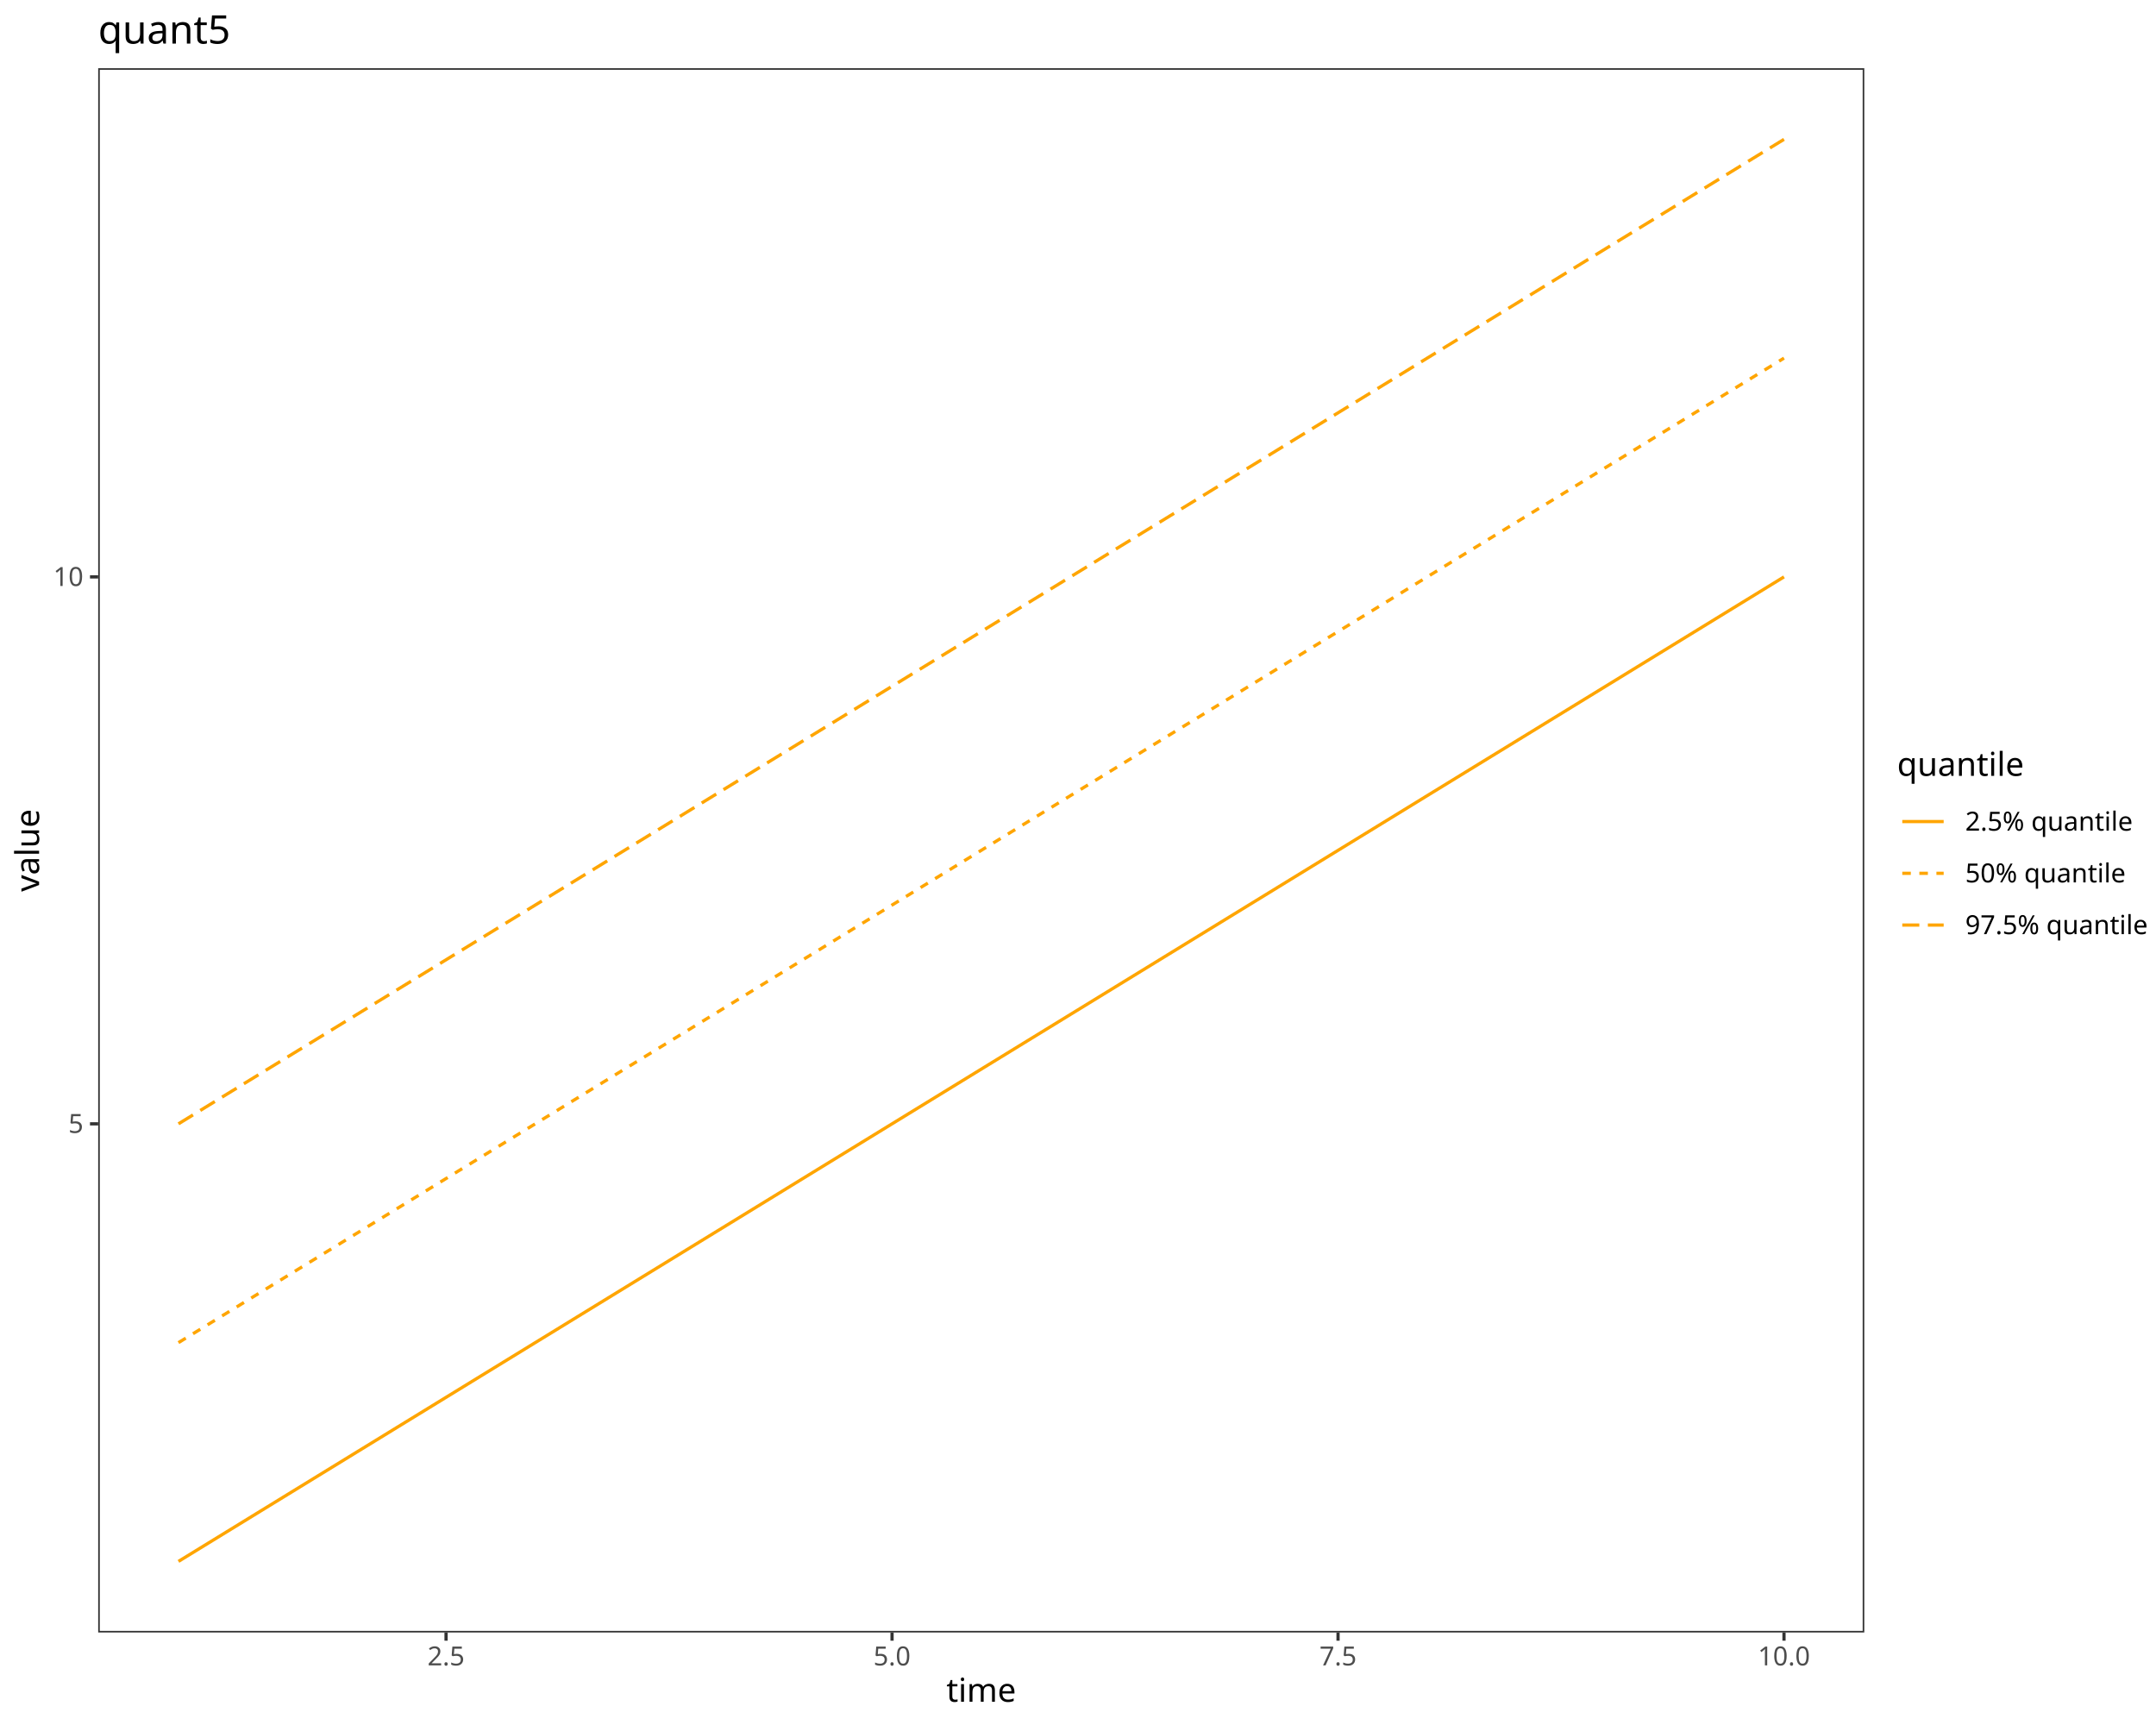
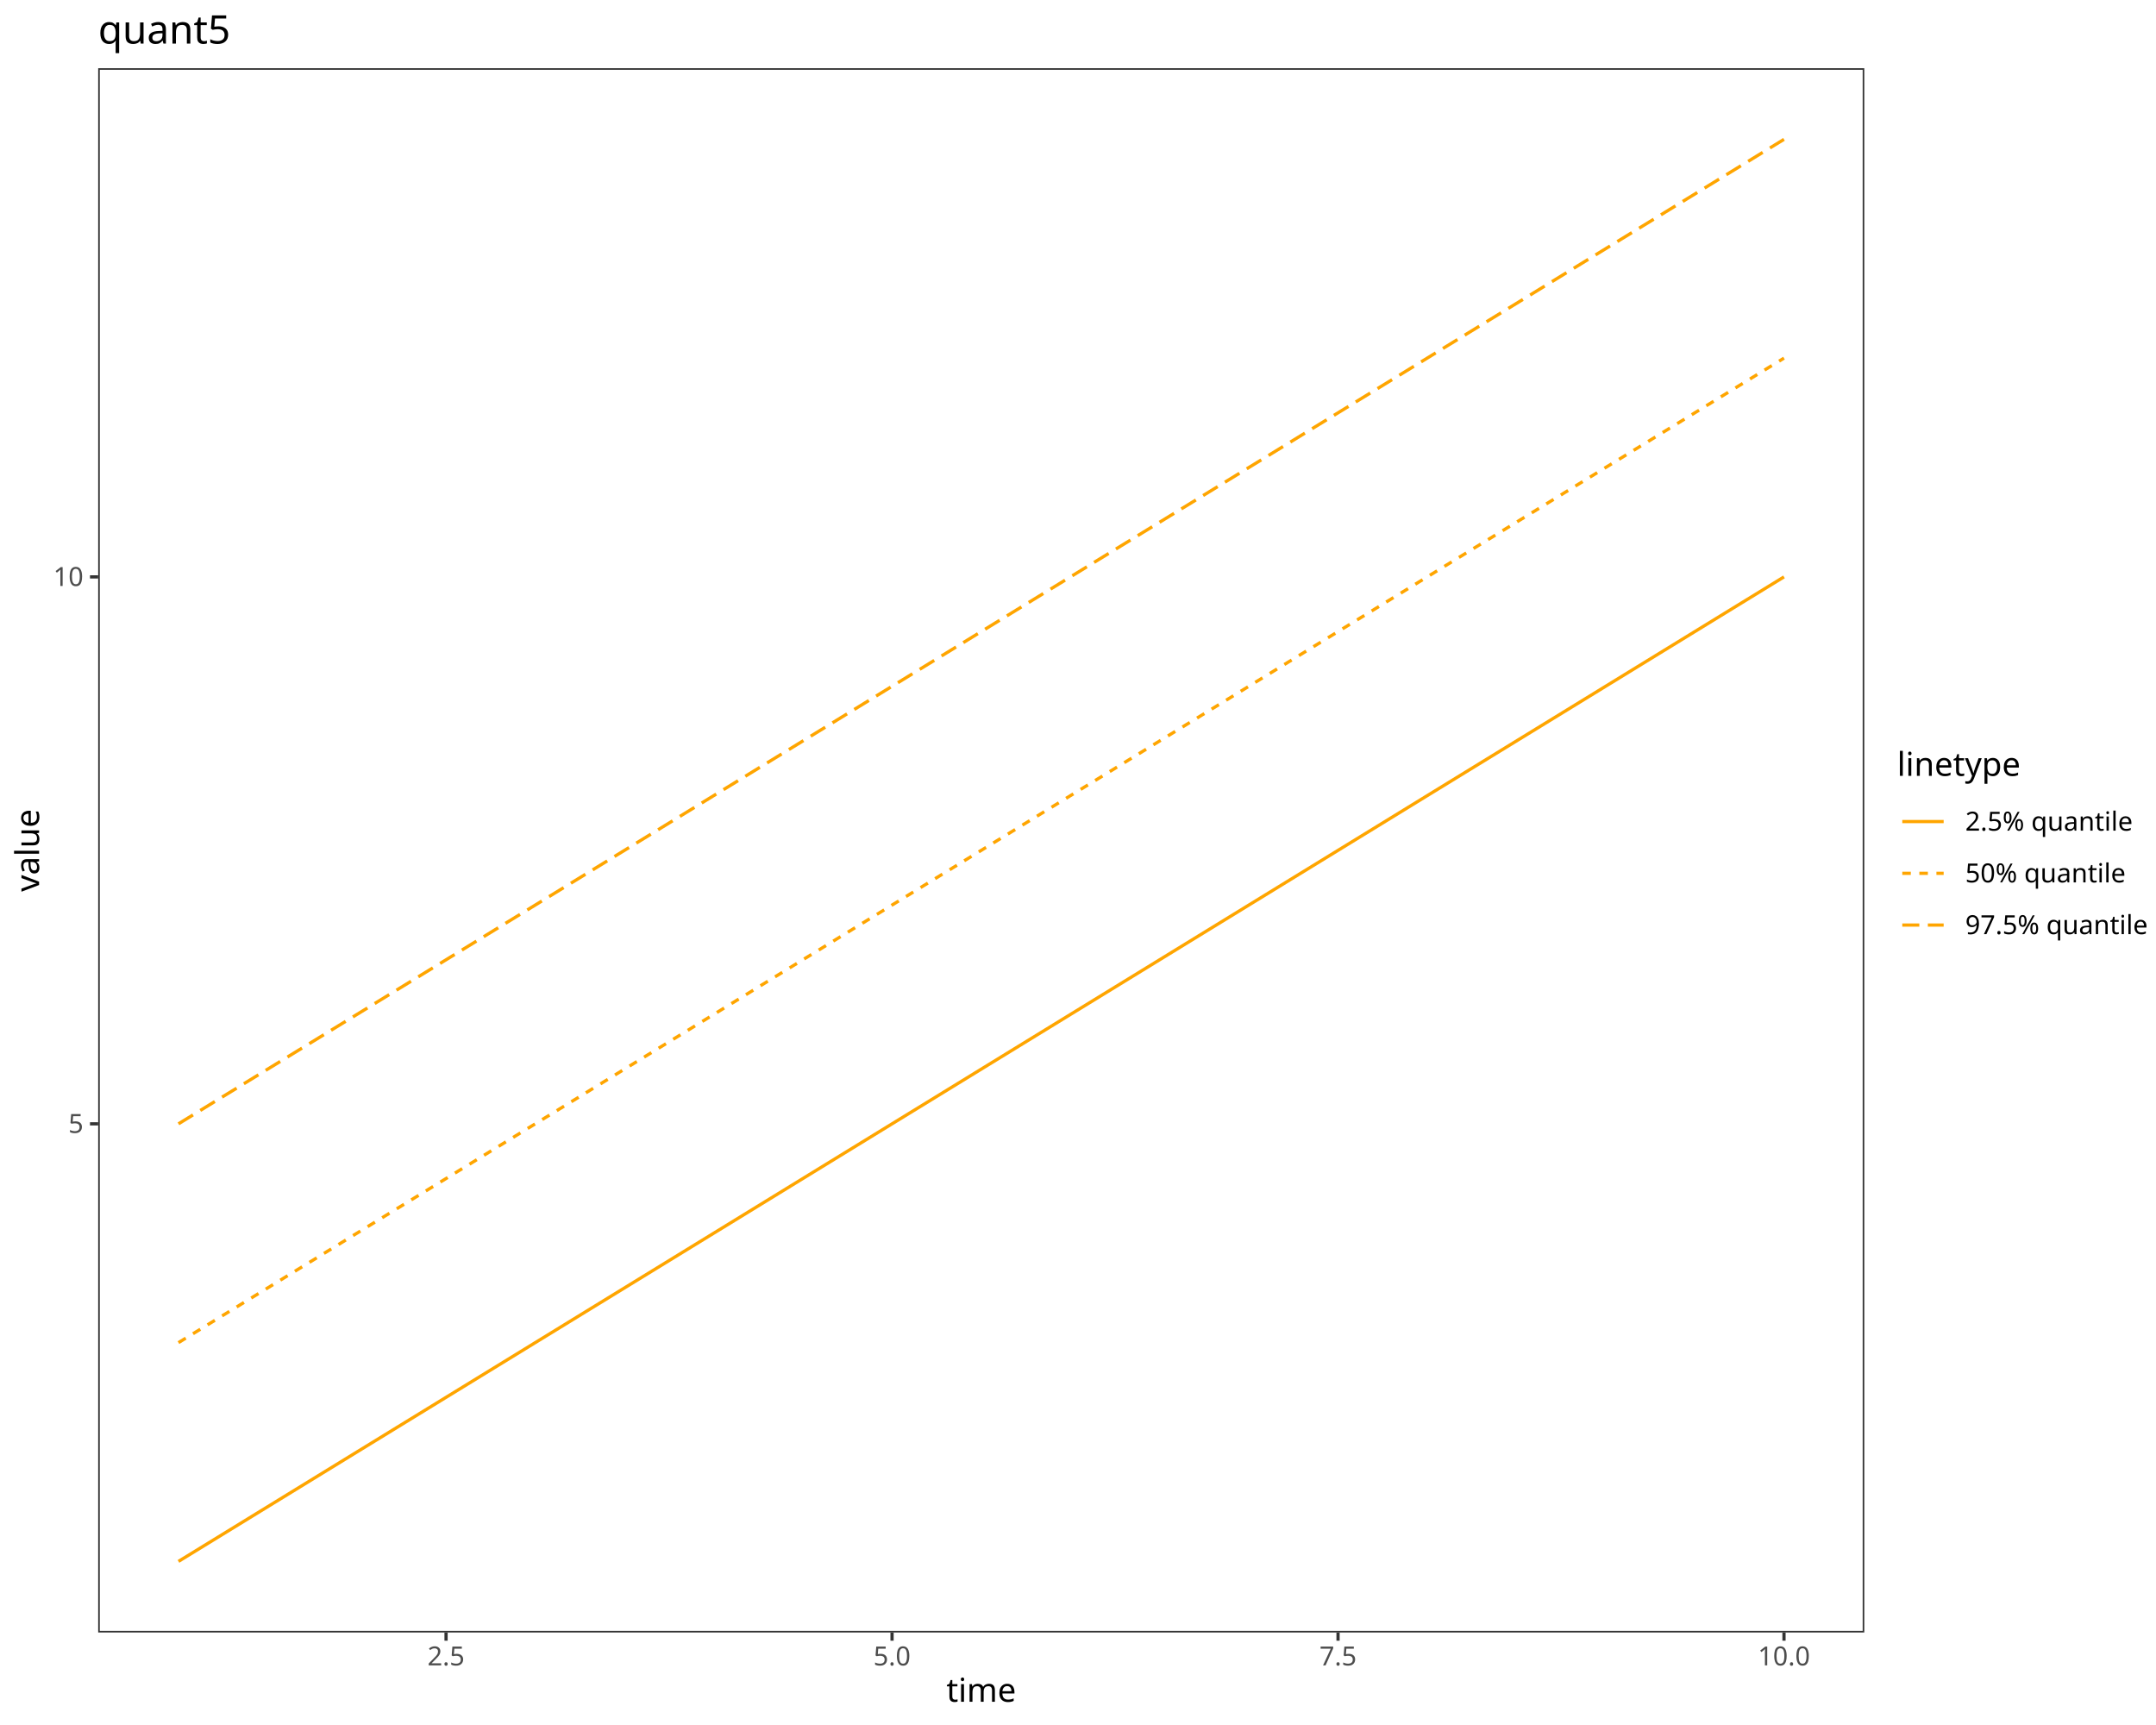
<svg xmlns="http://www.w3.org/2000/svg" class="svglite" data-engine-version="2.0" width="720.00pt" height="576.00pt" viewBox="0 0 720.00 576.00">
  <defs>
    <style type="text/css">
    .svglite line, .svglite polyline, .svglite polygon, .svglite path, .svglite rect, .svglite circle {
      fill: none;
      stroke: #000000;
      stroke-linecap: round;
      stroke-linejoin: round;
      stroke-miterlimit: 10.00;
    }
  </style>
  </defs>
  <rect width="100%" height="100%" style="stroke: none; fill: #FFFFFF;" />
  <defs>
    <clipPath id="cpMC4wMHw3MjAuMDB8MC4wMHw1NzYuMDA=">
      <rect x="0.00" y="0.00" width="720.00" height="576.00" />
    </clipPath>
  </defs>
  <g clip-path="url(#cpMC4wMHw3MjAuMDB8MC4wMHw1NzYuMDA=)">
    <rect x="0.00" y="0.00" width="720.00" height="576.00" style="stroke-width: 1.07; stroke: #FFFFFF; fill: #FFFFFF;" />
  </g>
  <defs>
    <clipPath id="cpMzIuNzl8NjIyLjU4fDIyLjc4fDU0NS4xMQ==">
      <rect x="32.79" y="22.78" width="589.79" height="522.33" />
    </clipPath>
  </defs>
  <g clip-path="url(#cpMzIuNzl8NjIyLjU4fDIyLjc4fDU0NS4xMQ==)">
    <rect x="32.79" y="22.78" width="589.79" height="522.33" style="stroke-width: 1.07; stroke: none; fill: #FFFFFF;" />
    <polyline points="59.60,521.37 119.18,484.84 178.75,448.32 238.33,411.79 297.90,375.26 357.47,338.74 417.05,302.21 476.62,265.68 536.20,229.16 595.77,192.63 " style="stroke-width: 1.07; stroke: #FFA500; stroke-linecap: butt;" />
    <polyline points="59.60,448.32 119.18,411.79 178.75,375.26 238.33,338.74 297.90,302.21 357.47,265.68 417.05,229.16 476.62,192.63 536.20,156.11 595.77,119.58 " style="stroke-width: 1.07; stroke: #FFA500; stroke-dasharray: 2.85,2.85; stroke-linecap: butt;" />
    <polyline points="59.60,375.26 119.18,338.74 178.75,302.21 238.33,265.68 297.90,229.16 357.47,192.63 417.05,156.11 476.62,119.58 536.20,83.05 595.77,46.53 " style="stroke-width: 1.07; stroke: #FFA500; stroke-dasharray: 5.69,2.85; stroke-linecap: butt;" />
    <rect x="32.79" y="22.78" width="589.79" height="522.33" style="stroke-width: 1.07; stroke: #333333;" />
  </g>
  <g clip-path="url(#cpMC4wMHw3MjAuMDB8MC4wMHw1NzYuMDA=)">
    <text x="27.86" y="378.29" text-anchor="end" style="font-size: 8.80px; fill: #4D4D4D; font-family: sans;" textLength="4.89px" lengthAdjust="spacingAndGlyphs">5</text>
    <text x="27.86" y="195.66" text-anchor="end" style="font-size: 8.80px; fill: #4D4D4D; font-family: sans;" textLength="9.79px" lengthAdjust="spacingAndGlyphs">10</text>
    <polyline points="30.05,375.26 32.79,375.26 " style="stroke-width: 1.07; stroke: #333333; stroke-linecap: butt;" />
    <polyline points="30.05,192.63 32.79,192.63 " style="stroke-width: 1.07; stroke: #333333; stroke-linecap: butt;" />
    <polyline points="148.96,547.85 148.96,545.11 " style="stroke-width: 1.07; stroke: #333333; stroke-linecap: butt;" />
    <polyline points="297.90,547.85 297.90,545.11 " style="stroke-width: 1.07; stroke: #333333; stroke-linecap: butt;" />
    <polyline points="446.84,547.85 446.84,545.11 " style="stroke-width: 1.07; stroke: #333333; stroke-linecap: butt;" />
    <polyline points="595.77,547.85 595.77,545.11 " style="stroke-width: 1.07; stroke: #333333; stroke-linecap: butt;" />
    <text x="148.96" y="556.10" text-anchor="middle" style="font-size: 8.80px; fill: #4D4D4D; font-family: sans;" textLength="12.23px" lengthAdjust="spacingAndGlyphs">2.5</text>
    <text x="297.90" y="556.10" text-anchor="middle" style="font-size: 8.80px; fill: #4D4D4D; font-family: sans;" textLength="12.23px" lengthAdjust="spacingAndGlyphs">5.0</text>
    <text x="446.84" y="556.10" text-anchor="middle" style="font-size: 8.80px; fill: #4D4D4D; font-family: sans;" textLength="12.23px" lengthAdjust="spacingAndGlyphs">7.5</text>
    <text x="595.77" y="556.10" text-anchor="middle" style="font-size: 8.80px; fill: #4D4D4D; font-family: sans;" textLength="17.13px" lengthAdjust="spacingAndGlyphs">10.0</text>
    <text x="327.69" y="568.24" text-anchor="middle" style="font-size: 11.00px; font-family: sans;" textLength="20.78px" lengthAdjust="spacingAndGlyphs">time</text>
    <text transform="translate(13.05,283.95) rotate(-90)" text-anchor="middle" style="font-size: 11.00px; font-family: sans;" textLength="26.30px" lengthAdjust="spacingAndGlyphs">value</text>
    <rect x="633.54" y="250.36" width="80.98" height="67.17" style="stroke-width: 1.07; stroke: none; fill: #FFFFFF;" />
-     <text x="633.54" y="259.07" style="font-size: 11.00px; font-family: sans;" textLength="38.53px" lengthAdjust="spacingAndGlyphs">quantile</text>
+     <text x="633.54" y="259.07" style="font-size: 11.00px; font-family: sans;" textLength="37.92px" lengthAdjust="spacingAndGlyphs">linetype</text>
    <rect x="633.54" y="265.69" width="17.28" height="17.28" style="stroke-width: 1.07; stroke: none; fill: #FFFFFF;" />
    <line x1="635.27" y1="274.33" x2="649.09" y2="274.33" style="stroke-width: 1.07; stroke: #FFA500; stroke-linecap: butt;" />
    <rect x="633.54" y="282.97" width="17.28" height="17.28" style="stroke-width: 1.07; stroke: none; fill: #FFFFFF;" />
    <line x1="635.27" y1="291.61" x2="649.09" y2="291.61" style="stroke-width: 1.07; stroke: #FFA500; stroke-dasharray: 2.85,2.85; stroke-linecap: butt;" />
    <rect x="633.54" y="300.25" width="17.28" height="17.28" style="stroke-width: 1.07; stroke: none; fill: #FFFFFF;" />
    <line x1="635.27" y1="308.89" x2="649.09" y2="308.89" style="stroke-width: 1.07; stroke: #FFA500; stroke-dasharray: 5.69,2.85; stroke-linecap: butt;" />
    <text x="656.30" y="277.36" style="font-size: 8.80px; font-family: sans;" textLength="53.33px" lengthAdjust="spacingAndGlyphs">2.5% quantile</text>
    <text x="656.30" y="294.64" style="font-size: 8.80px; font-family: sans;" textLength="50.88px" lengthAdjust="spacingAndGlyphs">50% quantile</text>
    <text x="656.30" y="311.92" style="font-size: 8.80px; font-family: sans;" textLength="58.22px" lengthAdjust="spacingAndGlyphs">97.5% quantile</text>
    <text x="32.79" y="14.56" style="font-size: 13.20px; font-family: sans;" textLength="40.38px" lengthAdjust="spacingAndGlyphs">quant5</text>
  </g>
</svg>
